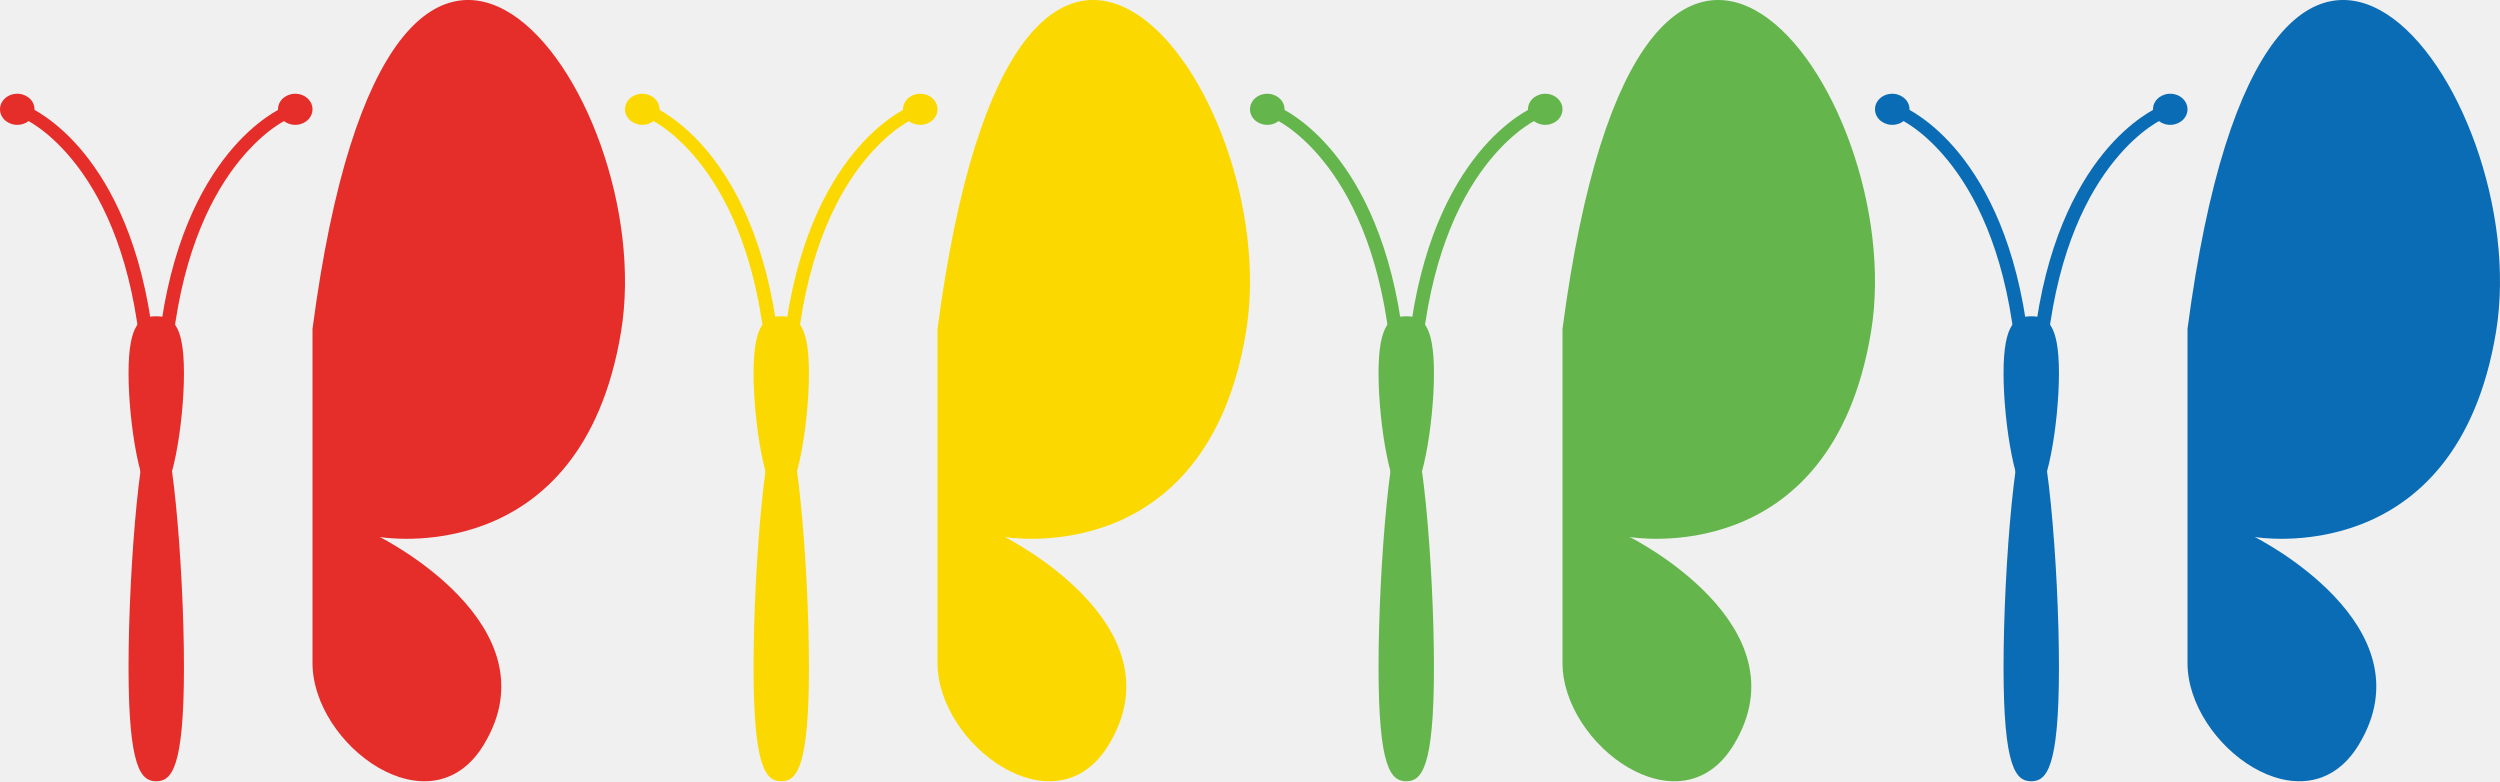
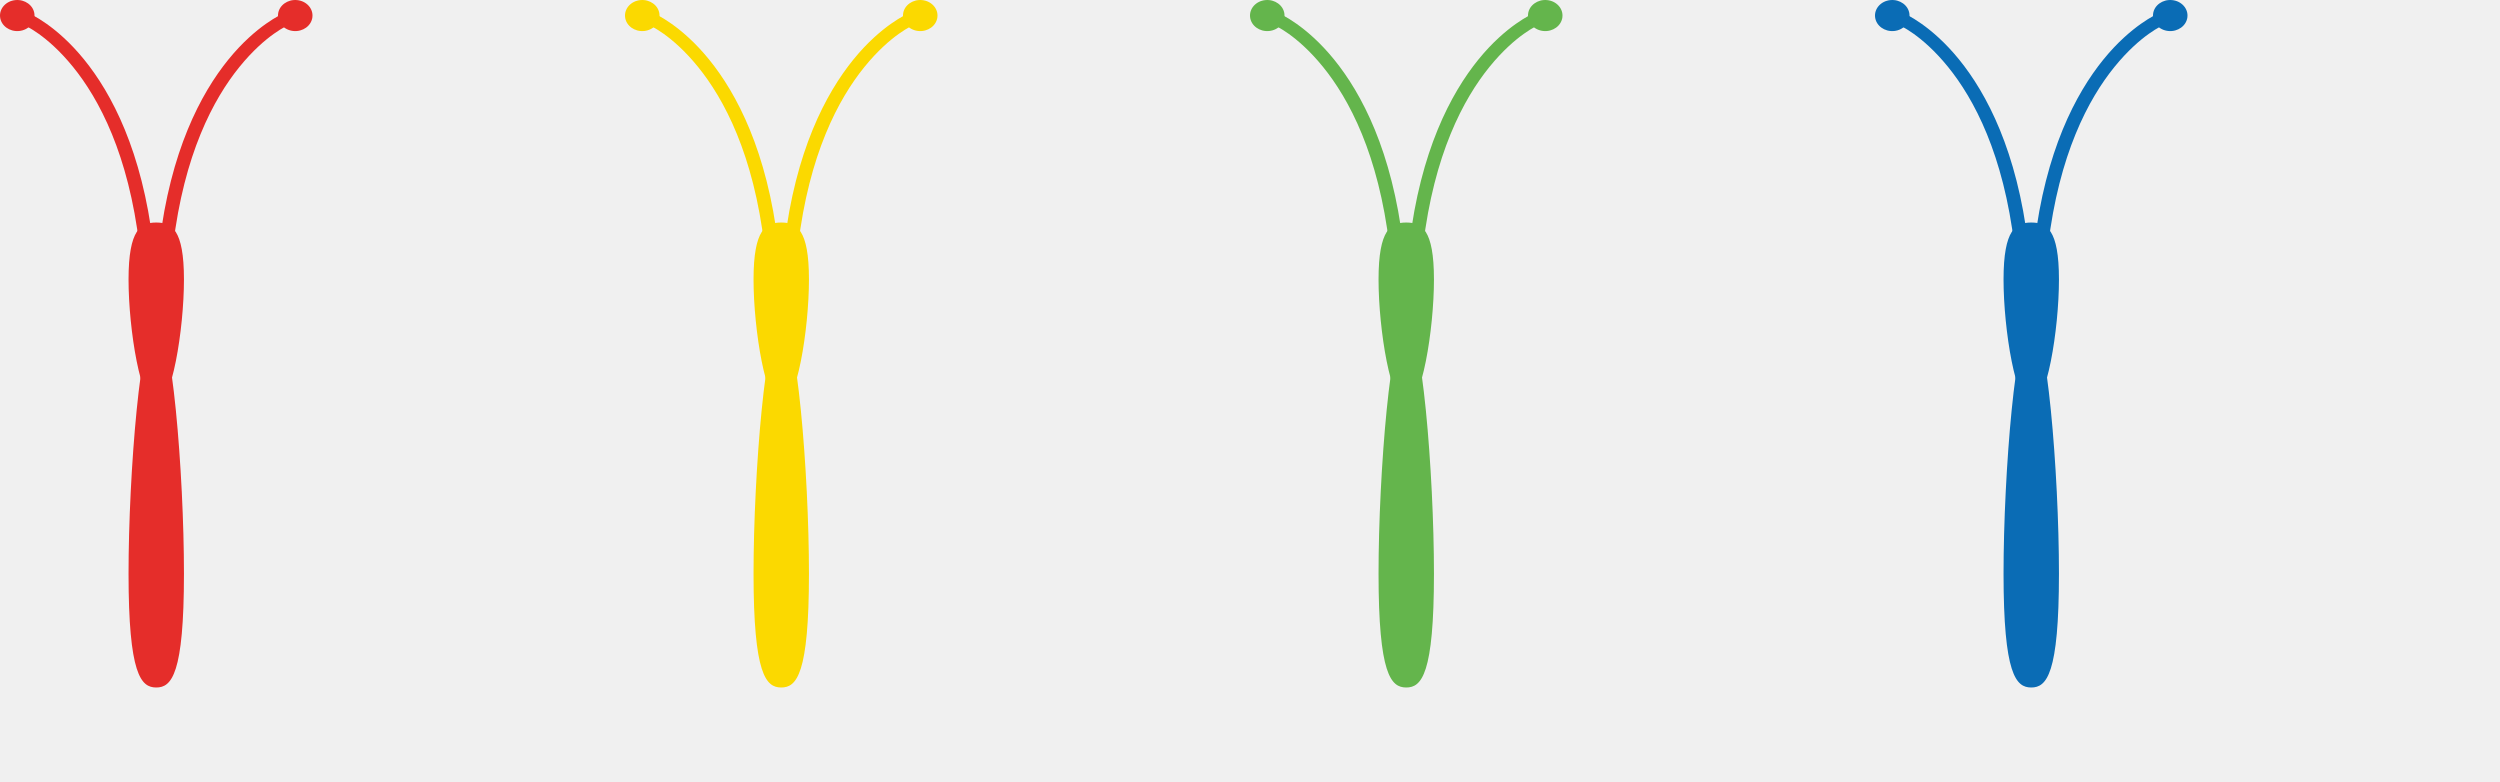
<svg xmlns="http://www.w3.org/2000/svg" width="800" height="250" id="svg2" version="1.1">
-   <defs id="defs4" />
+   <defs id="defs4">
+     <mask maskUnits="userSpaceOnUse" id="mask3916">
+       <g id="g3918" transform="translate(-41,286)">
+         <path id="path3920" d="m 141,621.627 c 25.415,-193.163 111.435,-75.952 98.727,0.938 -12.707,76.89 -77.222,65.638 -77.222,65.638 0,0 56.661,28.203 33.235,66.576 C 178.727,782.645 141,754.778 141,728.523 z" style="fill:#ffffff;fill-opacity:1;stroke:none" />
+         <path style="fill:#808080;stroke:none" d="m 152.5,-194.5 c 10.5,-65.75 33.071,-71.244 40.5,-71.5 14.5,-0.5 56.5,39.25 14.5,90.25 -16.996,20.638 -32.911,13.916 -34.829,-4.072 -2.75,-25.783 16.028,-72.494 21.329,-57.178 9,26 0.5,44.5 -5,40 -5.5,-4.5 0,-22 0,-22 0.25,18 3.687,9.007 4.5,6.5 2.24,-6.908 -3.25,-20 -7,-14 -2.018,3.229 -12.5,56.5 8,34 20.5,-22.5 5.804,-61.49 -4,-56 -25,14 -27.5,52 -36,96 -8.5,44 -6.32,-14.952 -2,-42 z" id="path3922" transform="translate(-1.245427e-6,802.3622)" />
+         <path style="fill:#808080;stroke:none" d="m 147,-101.75 c -1.388,47.548 27.671,72.089 42.25,47 10.75,-18.5 -26.75,-47.25 -29,-37.5 -2.25,9.75 7.5,43.5 14.75,32.75 7.25,-10.75 -1,-19.25 -5,-20.25 3.75,4.75 6.25,19 1,13.5 -5.25,-5.5 -9,-23 -3.75,-21 5.25,2 21,17 12.25,31.5 -8.75,14.5 -23.046,-14.093 -25.75,-26.5 -2.842,-13.04 -6.456,-29.578 -6.75,-19.5 z" id="path3924" transform="translate(-1.245427e-6,802.3622)" />
+         <path style="fill:#808080;fill-rule:evenodd;stroke:none" d="m 149.75,676.112 c 3.782,11.158 32.5,5 52.25,-8 19.75,-13 27.75,-47.5 24,-47.5 -3.75,0 -28,32.75 -37.25,32.5 -9.25,-0.25 -14.5,-13.5 -22.5,-6 -8,7.5 -4.25,20.25 -7,23 -2.75,2.75 -10.722,2.394 -9.5,6 z" id="path3926" />
+         <path style="fill:#4d4d4d;fill-rule:evenodd;stroke:none" d="m 188.25,660.362 c -12.157,-1.064 -12.5,-6 -17.25,-3.75 -4.75,2.25 -1.902,10.502 -4.25,14.25 -6.109,9.755 30.566,-9.707 21.5,-10.5 z" id="path3928" />
+       </g>
+     </mask>
+     <mask maskUnits="userSpaceOnUse" id="mask3947">
+       <g style="fill:#e52d2a;fill-opacity:1" id="g3949" transform="translate(-41,286)">
+         <path id="path3951" d="m 141,621.627 c 25.415,-193.163 111.435,-75.952 98.727,0.938 -12.707,76.89 -77.222,65.638 -77.222,65.638 0,0 56.661,28.203 33.235,66.576 C 178.727,782.645 141,754.778 141,728.523 z" style="fill:#ffffff;fill-opacity:1;stroke:none" />
+         <path style="fill:#808080;stroke:none" d="m 152.5,-194.5 c 10.5,-65.75 33.071,-71.244 40.5,-71.5 14.5,-0.5 56.5,39.25 14.5,90.25 -16.996,20.638 -32.911,13.916 -34.829,-4.072 -2.75,-25.783 16.028,-72.494 21.329,-57.178 9,26 0.5,44.5 -5,40 -5.5,-4.5 0,-22 0,-22 0.25,18 3.687,9.007 4.5,6.5 2.24,-6.908 -3.25,-20 -7,-14 -2.018,3.229 -12.5,56.5 8,34 20.5,-22.5 5.804,-61.49 -4,-56 -25,14 -27.5,52 -36,96 -8.5,44 -6.32,-14.952 -2,-42 z" id="path3953" transform="translate(-1.245427e-6,802.3622)" />
+         <path style="fill:#808080;stroke:none" d="m 147,-101.75 c -1.388,47.548 27.671,72.089 42.25,47 10.75,-18.5 -26.75,-47.25 -29,-37.5 -2.25,9.75 7.5,43.5 14.75,32.75 7.25,-10.75 -1,-19.25 -5,-20.25 3.75,4.75 6.25,19 1,13.5 -5.25,-5.5 -9,-23 -3.75,-21 5.25,2 21,17 12.25,31.5 -8.75,14.5 -23.046,-14.093 -25.75,-26.5 -2.842,-13.04 -6.456,-29.578 -6.75,-19.5 z" id="path3955" transform="translate(-1.245427e-6,802.3622)" />
+         <path style="fill:#808080;fill-rule:evenodd;stroke:none" d="m 149.75,676.112 c 3.782,11.158 32.5,5 52.25,-8 19.75,-13 27.75,-47.5 24,-47.5 -3.75,0 -28,32.75 -37.25,32.5 -9.25,-0.25 -14.5,-13.5 -22.5,-6 -8,7.5 -4.25,20.25 -7,23 -2.75,2.75 -10.722,2.394 -9.5,6 z" id="path3957" />
+         <path style="fill:#4d4d4d;fill-rule:evenodd;stroke:none" d="m 188.25,660.362 c -12.157,-1.064 -12.5,-6 -17.25,-3.75 -4.75,2.25 -1.902,10.502 -4.25,14.25 -6.109,9.755 30.566,-9.707 21.5,-10.5 z" id="path3959" />
+       </g>
+     </mask>
+     <mask maskUnits="userSpaceOnUse" id="mask3978">
+       <g style="fill:#e52d2a;fill-opacity:1" id="g3980" transform="translate(-41,286)">
+         <path id="path3982" d="m 141,621.627 c 25.415,-193.163 111.435,-75.952 98.727,0.938 -12.707,76.89 -77.222,65.638 -77.222,65.638 0,0 56.661,28.203 33.235,66.576 C 178.727,782.645 141,754.778 141,728.523 z" style="fill:#ffffff;fill-opacity:1;stroke:none" />
+         <path style="fill:#808080;stroke:none" d="m 152.5,-194.5 c 10.5,-65.75 33.071,-71.244 40.5,-71.5 14.5,-0.5 56.5,39.25 14.5,90.25 -16.996,20.638 -32.911,13.916 -34.829,-4.072 -2.75,-25.783 16.028,-72.494 21.329,-57.178 9,26 0.5,44.5 -5,40 -5.5,-4.5 0,-22 0,-22 0.25,18 3.687,9.007 4.5,6.5 2.24,-6.908 -3.25,-20 -7,-14 -2.018,3.229 -12.5,56.5 8,34 20.5,-22.5 5.804,-61.49 -4,-56 -25,14 -27.5,52 -36,96 -8.5,44 -6.32,-14.952 -2,-42 z" id="path3984" transform="translate(-1.245427e-6,802.3622)" />
+         <path style="fill:#808080;stroke:none" d="m 147,-101.75 c -1.388,47.548 27.671,72.089 42.25,47 10.75,-18.5 -26.75,-47.25 -29,-37.5 -2.25,9.75 7.5,43.5 14.75,32.75 7.25,-10.75 -1,-19.25 -5,-20.25 3.75,4.75 6.25,19 1,13.5 -5.25,-5.5 -9,-23 -3.75,-21 5.25,2 21,17 12.25,31.5 -8.75,14.5 -23.046,-14.093 -25.75,-26.5 -2.842,-13.04 -6.456,-29.578 -6.75,-19.5 z" id="path3986" transform="translate(-1.245427e-6,802.3622)" />
+         <path style="fill:#808080;fill-rule:evenodd;stroke:none" d="m 149.75,676.112 c 3.782,11.158 32.5,5 52.25,-8 19.75,-13 27.75,-47.5 24,-47.5 -3.75,0 -28,32.75 -37.25,32.5 -9.25,-0.25 -14.5,-13.5 -22.5,-6 -8,7.5 -4.25,20.25 -7,23 -2.75,2.75 -10.722,2.394 -9.5,6 z" id="path3988" />
+         <path style="fill:#4d4d4d;fill-rule:evenodd;stroke:none" d="m 188.25,660.362 c -12.157,-1.064 -12.5,-6 -17.25,-3.75 -4.75,2.25 -1.902,10.502 -4.25,14.25 -6.109,9.755 30.566,-9.707 21.5,-10.5 z" id="path3990" />
+       </g>
+     </mask>
+     <mask maskUnits="userSpaceOnUse" id="mask4009">
+       <g style="fill:#e52d2a;fill-opacity:1" id="g4011" transform="translate(-41,286)">
+         <path id="path4013" d="m 141,621.627 c 25.415,-193.163 111.435,-75.952 98.727,0.938 -12.707,76.89 -77.222,65.638 -77.222,65.638 0,0 56.661,28.203 33.235,66.576 C 178.727,782.645 141,754.778 141,728.523 z" style="fill:#ffffff;fill-opacity:1;stroke:none" />
+         <path style="fill:#808080;stroke:none" d="m 152.5,-194.5 c 10.5,-65.75 33.071,-71.244 40.5,-71.5 14.5,-0.5 56.5,39.25 14.5,90.25 -16.996,20.638 -32.911,13.916 -34.829,-4.072 -2.75,-25.783 16.028,-72.494 21.329,-57.178 9,26 0.5,44.5 -5,40 -5.5,-4.5 0,-22 0,-22 0.25,18 3.687,9.007 4.5,6.5 2.24,-6.908 -3.25,-20 -7,-14 -2.018,3.229 -12.5,56.5 8,34 20.5,-22.5 5.804,-61.49 -4,-56 -25,14 -27.5,52 -36,96 -8.5,44 -6.32,-14.952 -2,-42 z" id="path4015" transform="translate(-1.245427e-6,802.3622)" />
+         <path style="fill:#808080;stroke:none" d="m 147,-101.75 c -1.388,47.548 27.671,72.089 42.25,47 10.75,-18.5 -26.75,-47.25 -29,-37.5 -2.25,9.75 7.5,43.5 14.75,32.75 7.25,-10.75 -1,-19.25 -5,-20.25 3.75,4.75 6.25,19 1,13.5 -5.25,-5.5 -9,-23 -3.75,-21 5.25,2 21,17 12.25,31.5 -8.75,14.5 -23.046,-14.093 -25.75,-26.5 -2.842,-13.04 -6.456,-29.578 -6.75,-19.5 z" id="path4017" transform="translate(-1.245427e-6,802.3622)" />
+         <path style="fill:#808080;fill-rule:evenodd;stroke:none" d="m 149.75,676.112 c 3.782,11.158 32.5,5 52.25,-8 19.75,-13 27.75,-47.5 24,-47.5 -3.75,0 -28,32.75 -37.25,32.5 -9.25,-0.25 -14.5,-13.5 -22.5,-6 -8,7.5 -4.25,20.25 -7,23 -2.75,2.75 -10.722,2.394 -9.5,6 z" id="path4019" />
+         <path style="fill:#4d4d4d;fill-rule:evenodd;stroke:none" d="m 188.25,660.362 c -12.157,-1.064 -12.5,-6 -17.25,-3.75 -4.75,2.25 -1.902,10.502 -4.25,14.25 -6.109,9.755 30.566,-9.707 21.5,-10.5 z" id="path4021" />
+       </g>
+     </mask>
+   </defs>
  <g id="layer1" transform="translate(1.245427e-6,-802.3622)">
    <g id="g3880" style="fill:#e52d2a;fill-opacity:1">
-       <path id="path2985" d="m 100,907.627 c 25.415,-193.163 111.435,-75.952 98.727,0.938 -12.707,76.89 -77.222,65.638 -77.222,65.638 0,0 56.661,28.203 33.235,66.576 -17.013,27.867 -54.74,0 -54.74,-26.255 z" style="fill:#e52d2a;fill-opacity:1;stroke:none" />
-       <g transform="matrix(1.108314,0,0,0.998582,-41.25982,60.40854)" id="g3869" style="fill:#e52d2a;fill-opacity:1">
+       <path id="path2985" d="m 100,907.627 c 25.415,-193.163 111.435,-75.952 98.727,0.938 -12.707,76.89 -77.222,65.638 -77.222,65.638 0,0 56.661,28.203 33.235,66.576 -17.013,27.867 -54.74,0 -54.74,-26.255 z" style="fill:#e52d2a;fill-opacity:1;stroke:none" mask="url(#mask3916)" />
+       <g transform="matrix(1.108314,0,0,0.998582,-41.25982,30.40856)" id="g3869" style="fill:#e52d2a;fill-opacity:1">
        <g id="g3847" transform="matrix(1,0,0,-1,-49.65888,1833.724)" style="fill:#e52d2a;fill-opacity:1">
          <path id="path3845" d="m 140,971.112 c 0,-16.154 -3.582,-40.25 -8,-40.25 -4.418,0 -8,24.096 -8,40.25 0,16.154 3.582,18.25 8,18.25 4.418,0 8,-2.096 8,-18.25 z" style="color:#000000;fill:#e52d2a;fill-opacity:1;fill-rule:nonzero;stroke:none;stroke-width:1;marker:none;visibility:visible;display:inline;overflow:visible;enable-background:accumulate" />
          <path id="path3072" d="m 140,876.862 c 0,32.309 -3.582,80.5 -8,80.5 -4.418,0 -8,-48.191 -8,-80.5 0,-32.309 3.582,-36.5 8,-36.5 4.418,0 8,4.191 8,36.5 z" style="color:#000000;fill:#e52d2a;fill-opacity:1;fill-rule:nonzero;stroke:none;stroke-width:1;marker:none;visibility:visible;display:inline;overflow:visible;enable-background:accumulate" />
        </g>
        <g id="g3859" style="fill:#e52d2a;fill-opacity:1">
          <path id="path3851" d="m 118.786,777.508 c 0,0 -7.552,3.607 -15.583,14.575 -8.031,10.968 -16.766,29.393 -19.975,59.268 l 3.977,0.427 c 3.146,-29.285 11.616,-46.978 19.202,-57.34 7.586,-10.361 14.066,-13.324 14.066,-13.324 l -1.687,-3.607 z" style="font-size:medium;font-style:normal;font-variant:normal;font-weight:normal;font-stretch:normal;text-indent:0;text-align:start;text-decoration:none;line-height:normal;letter-spacing:normal;word-spacing:normal;text-transform:none;direction:ltr;block-progression:tb;writing-mode:lr-tb;text-anchor:start;baseline-shift:baseline;color:#000000;fill:#e52d2a;fill-opacity:1;stroke:none;stroke-width:0;marker:none;visibility:visible;display:inline;overflow:visible;enable-background:accumulate;font-family:Sans;-inkscape-font-specification:Sans" />
          <path transform="matrix(0.7339088,0.07883268,-0.07883268,0.7339088,98.99307,200.0855)" d="m 122,775.112 c 0,3.728 -3.022,6.75 -6.75,6.75 -3.728,0 -6.75,-3.022 -6.75,-6.75 0,-3.728 3.022,-6.75 6.75,-6.75 3.728,0 6.75,3.022 6.75,6.75 z" id="path3857" style="color:#000000;fill:#e52d2a;fill-opacity:1;fill-rule:nonzero;stroke:#ff0000;stroke-width:0;stroke-linecap:butt;stroke-linejoin:miter;stroke-miterlimit:4;stroke-opacity:1;stroke-dasharray:none;stroke-dashoffset:0;marker:none;visibility:visible;display:inline;overflow:visible;enable-background:accumulate" />
        </g>
        <g id="g3863" transform="matrix(-1,0,0,1,164.6822,0)" style="fill:#e52d2a;fill-opacity:1">
          <path style="font-size:medium;font-style:normal;font-variant:normal;font-weight:normal;font-stretch:normal;text-indent:0;text-align:start;text-decoration:none;line-height:normal;letter-spacing:normal;word-spacing:normal;text-transform:none;direction:ltr;block-progression:tb;writing-mode:lr-tb;text-anchor:start;baseline-shift:baseline;color:#000000;fill:#e52d2a;fill-opacity:1;stroke:none;stroke-width:0;marker:none;visibility:visible;display:inline;overflow:visible;enable-background:accumulate;font-family:Sans;-inkscape-font-specification:Sans" d="m 118.786,777.508 c 0,0 -7.552,3.607 -15.583,14.575 -8.031,10.968 -16.766,29.393 -19.975,59.268 l 3.977,0.427 c 3.146,-29.285 11.616,-46.978 19.202,-57.34 7.586,-10.361 14.066,-13.324 14.066,-13.324 l -1.687,-3.607 z" id="path3865" />
          <path style="color:#000000;fill:#e52d2a;fill-opacity:1;fill-rule:nonzero;stroke:#ff0000;stroke-width:0;stroke-linecap:butt;stroke-linejoin:miter;stroke-miterlimit:4;stroke-opacity:1;stroke-dasharray:none;stroke-dashoffset:0;marker:none;visibility:visible;display:inline;overflow:visible;enable-background:accumulate" id="path3867" d="m 122,775.112 c 0,3.728 -3.022,6.75 -6.75,6.75 -3.728,0 -6.75,-3.022 -6.75,-6.75 0,-3.728 3.022,-6.75 6.75,-6.75 3.728,0 6.75,3.022 6.75,6.75 z" transform="matrix(0.7339088,0.07883268,-0.07883268,0.7339088,98.99307,200.0855)" />
        </g>
      </g>
    </g>
    <g id="g3893" transform="translate(200,0)" style="fill:#fbd900;fill-opacity:1">
-       <path style="fill:#fbd900;fill-opacity:1;stroke:none" d="m 100,907.627 c 25.415,-193.163 111.435,-75.952 98.727,0.938 -12.707,76.89 -77.222,65.638 -77.222,65.638 0,0 56.661,28.203 33.235,66.576 -17.013,27.867 -54.74,0 -54.74,-26.255 z" id="path3895" />
-       <g id="g3897" transform="matrix(1.108314,0,0,0.998582,-41.25982,60.40854)" style="fill:#fbd900;fill-opacity:1">
+       <path style="fill:#fbd900;fill-opacity:1;stroke:none" d="m 100,907.627 c 25.415,-193.163 111.435,-75.952 98.727,0.938 -12.707,76.89 -77.222,65.638 -77.222,65.638 0,0 56.661,28.203 33.235,66.576 -17.013,27.867 -54.74,0 -54.74,-26.255 z" id="path3895" mask="url(#mask3947)" />
+       <g id="g3897" transform="matrix(1.108314,0,0,0.998582,-41.25982,30.40856)" style="fill:#fbd900;fill-opacity:1">
        <g transform="matrix(1,0,0,-1,-49.65888,1833.724)" id="g3899" style="fill:#fbd900;fill-opacity:1">
          <path style="color:#000000;fill:#fbd900;fill-opacity:1;fill-rule:nonzero;stroke:none;stroke-width:1;marker:none;visibility:visible;display:inline;overflow:visible;enable-background:accumulate" d="m 140,971.112 c 0,-16.154 -3.582,-40.25 -8,-40.25 -4.418,0 -8,24.096 -8,40.25 0,16.154 3.582,18.25 8,18.25 4.418,0 8,-2.096 8,-18.25 z" id="path3901" />
          <path style="color:#000000;fill:#fbd900;fill-opacity:1;fill-rule:nonzero;stroke:none;stroke-width:1;marker:none;visibility:visible;display:inline;overflow:visible;enable-background:accumulate" d="m 140,876.862 c 0,32.309 -3.582,80.5 -8,80.5 -4.418,0 -8,-48.191 -8,-80.5 0,-32.309 3.582,-36.5 8,-36.5 4.418,0 8,4.191 8,36.5 z" id="path3903" />
        </g>
        <g id="g3905" style="fill:#fbd900;fill-opacity:1">
          <path style="font-size:medium;font-style:normal;font-variant:normal;font-weight:normal;font-stretch:normal;text-indent:0;text-align:start;text-decoration:none;line-height:normal;letter-spacing:normal;word-spacing:normal;text-transform:none;direction:ltr;block-progression:tb;writing-mode:lr-tb;text-anchor:start;baseline-shift:baseline;color:#000000;fill:#fbd900;fill-opacity:1;stroke:none;stroke-width:0;marker:none;visibility:visible;display:inline;overflow:visible;enable-background:accumulate;font-family:Sans;-inkscape-font-specification:Sans" d="m 118.786,777.508 c 0,0 -7.552,3.607 -15.583,14.575 -8.031,10.968 -16.766,29.393 -19.975,59.268 l 3.977,0.427 c 3.146,-29.285 11.616,-46.978 19.202,-57.34 7.586,-10.361 14.066,-13.324 14.066,-13.324 l -1.687,-3.607 z" id="path3907" />
          <path style="color:#000000;fill:#fbd900;fill-opacity:1;fill-rule:nonzero;stroke:#ff0000;stroke-width:0;stroke-linecap:butt;stroke-linejoin:miter;stroke-miterlimit:4;stroke-opacity:1;stroke-dasharray:none;stroke-dashoffset:0;marker:none;visibility:visible;display:inline;overflow:visible;enable-background:accumulate" id="path3909" d="m 122,775.112 c 0,3.728 -3.022,6.75 -6.75,6.75 -3.728,0 -6.75,-3.022 -6.75,-6.75 0,-3.728 3.022,-6.75 6.75,-6.75 3.728,0 6.75,3.022 6.75,6.75 z" transform="matrix(0.7339088,0.07883268,-0.07883268,0.7339088,98.99307,200.0855)" />
        </g>
        <g transform="matrix(-1,0,0,1,164.6822,0)" id="g3911" style="fill:#fbd900;fill-opacity:1">
          <path id="path3913" d="m 118.786,777.508 c 0,0 -7.552,3.607 -15.583,14.575 -8.031,10.968 -16.766,29.393 -19.975,59.268 l 3.977,0.427 c 3.146,-29.285 11.616,-46.978 19.202,-57.34 7.586,-10.361 14.066,-13.324 14.066,-13.324 l -1.687,-3.607 z" style="font-size:medium;font-style:normal;font-variant:normal;font-weight:normal;font-stretch:normal;text-indent:0;text-align:start;text-decoration:none;line-height:normal;letter-spacing:normal;word-spacing:normal;text-transform:none;direction:ltr;block-progression:tb;writing-mode:lr-tb;text-anchor:start;baseline-shift:baseline;color:#000000;fill:#fbd900;fill-opacity:1;stroke:none;stroke-width:0;marker:none;visibility:visible;display:inline;overflow:visible;enable-background:accumulate;font-family:Sans;-inkscape-font-specification:Sans" />
          <path transform="matrix(0.7339088,0.07883268,-0.07883268,0.7339088,98.99307,200.0855)" d="m 122,775.112 c 0,3.728 -3.022,6.75 -6.75,6.75 -3.728,0 -6.75,-3.022 -6.75,-6.75 0,-3.728 3.022,-6.75 6.75,-6.75 3.728,0 6.75,3.022 6.75,6.75 z" id="path3915" style="color:#000000;fill:#fbd900;fill-opacity:1;fill-rule:nonzero;stroke:#ff0000;stroke-width:0;stroke-linecap:butt;stroke-linejoin:miter;stroke-miterlimit:4;stroke-opacity:1;stroke-dasharray:none;stroke-dashoffset:0;marker:none;visibility:visible;display:inline;overflow:visible;enable-background:accumulate" />
        </g>
      </g>
    </g>
    <g style="fill:#64b54c;fill-opacity:1" transform="translate(400,0)" id="g3917">
-       <path id="path3919" d="m 100,907.627 c 25.415,-193.163 111.435,-75.952 98.727,0.938 -12.707,76.89 -77.222,65.638 -77.222,65.638 0,0 56.661,28.203 33.235,66.576 -17.013,27.867 -54.74,0 -54.74,-26.255 z" style="fill:#64b54c;fill-opacity:1;stroke:none" />
-       <g style="fill:#64b54c;fill-opacity:1" transform="matrix(1.108314,0,0,0.998582,-41.25982,60.40854)" id="g3921">
+       <path id="path3919" d="m 100,907.627 c 25.415,-193.163 111.435,-75.952 98.727,0.938 -12.707,76.89 -77.222,65.638 -77.222,65.638 0,0 56.661,28.203 33.235,66.576 -17.013,27.867 -54.74,0 -54.74,-26.255 z" style="fill:#64b54c;fill-opacity:1;stroke:none" mask="url(#mask3978)" />
+       <g style="fill:#64b54c;fill-opacity:1" transform="matrix(1.108314,0,0,0.998582,-41.25982,30.40856)" id="g3921">
        <g style="fill:#64b54c;fill-opacity:1" id="g3923" transform="matrix(1,0,0,-1,-49.65888,1833.724)">
          <path id="path3925" d="m 140,971.112 c 0,-16.154 -3.582,-40.25 -8,-40.25 -4.418,0 -8,24.096 -8,40.25 0,16.154 3.582,18.25 8,18.25 4.418,0 8,-2.096 8,-18.25 z" style="color:#000000;fill:#64b54c;fill-opacity:1;fill-rule:nonzero;stroke:none;stroke-width:1;marker:none;visibility:visible;display:inline;overflow:visible;enable-background:accumulate" />
          <path id="path3927" d="m 140,876.862 c 0,32.309 -3.582,80.5 -8,80.5 -4.418,0 -8,-48.191 -8,-80.5 0,-32.309 3.582,-36.5 8,-36.5 4.418,0 8,4.191 8,36.5 z" style="color:#000000;fill:#64b54c;fill-opacity:1;fill-rule:nonzero;stroke:none;stroke-width:1;marker:none;visibility:visible;display:inline;overflow:visible;enable-background:accumulate" />
        </g>
        <g style="fill:#64b54c;fill-opacity:1" id="g3929">
          <path id="path3931" d="m 118.786,777.508 c 0,0 -7.552,3.607 -15.583,14.575 -8.031,10.968 -16.766,29.393 -19.975,59.268 l 3.977,0.427 c 3.146,-29.285 11.616,-46.978 19.202,-57.34 7.586,-10.361 14.066,-13.324 14.066,-13.324 l -1.687,-3.607 z" style="font-size:medium;font-style:normal;font-variant:normal;font-weight:normal;font-stretch:normal;text-indent:0;text-align:start;text-decoration:none;line-height:normal;letter-spacing:normal;word-spacing:normal;text-transform:none;direction:ltr;block-progression:tb;writing-mode:lr-tb;text-anchor:start;baseline-shift:baseline;color:#000000;fill:#64b54c;fill-opacity:1;stroke:none;stroke-width:0;marker:none;visibility:visible;display:inline;overflow:visible;enable-background:accumulate;font-family:Sans;-inkscape-font-specification:Sans" />
          <path transform="matrix(0.7339088,0.07883268,-0.07883268,0.7339088,98.99307,200.0855)" d="m 122,775.112 c 0,3.728 -3.022,6.75 -6.75,6.75 -3.728,0 -6.75,-3.022 -6.75,-6.75 0,-3.728 3.022,-6.75 6.75,-6.75 3.728,0 6.75,3.022 6.75,6.75 z" id="path3933" style="color:#000000;fill:#64b54c;fill-opacity:1;fill-rule:nonzero;stroke:#ff0000;stroke-width:0;stroke-linecap:butt;stroke-linejoin:miter;stroke-miterlimit:4;stroke-opacity:1;stroke-dasharray:none;stroke-dashoffset:0;marker:none;visibility:visible;display:inline;overflow:visible;enable-background:accumulate" />
        </g>
        <g style="fill:#64b54c;fill-opacity:1" id="g3935" transform="matrix(-1,0,0,1,164.6822,0)">
          <path style="font-size:medium;font-style:normal;font-variant:normal;font-weight:normal;font-stretch:normal;text-indent:0;text-align:start;text-decoration:none;line-height:normal;letter-spacing:normal;word-spacing:normal;text-transform:none;direction:ltr;block-progression:tb;writing-mode:lr-tb;text-anchor:start;baseline-shift:baseline;color:#000000;fill:#64b54c;fill-opacity:1;stroke:none;stroke-width:0;marker:none;visibility:visible;display:inline;overflow:visible;enable-background:accumulate;font-family:Sans;-inkscape-font-specification:Sans" d="m 118.786,777.508 c 0,0 -7.552,3.607 -15.583,14.575 -8.031,10.968 -16.766,29.393 -19.975,59.268 l 3.977,0.427 c 3.146,-29.285 11.616,-46.978 19.202,-57.34 7.586,-10.361 14.066,-13.324 14.066,-13.324 l -1.687,-3.607 z" id="path3937" />
          <path style="color:#000000;fill:#64b54c;fill-opacity:1;fill-rule:nonzero;stroke:#ff0000;stroke-width:0;stroke-linecap:butt;stroke-linejoin:miter;stroke-miterlimit:4;stroke-opacity:1;stroke-dasharray:none;stroke-dashoffset:0;marker:none;visibility:visible;display:inline;overflow:visible;enable-background:accumulate" id="path3939" d="m 122,775.112 c 0,3.728 -3.022,6.75 -6.75,6.75 -3.728,0 -6.75,-3.022 -6.75,-6.75 0,-3.728 3.022,-6.75 6.75,-6.75 3.728,0 6.75,3.022 6.75,6.75 z" transform="matrix(0.7339088,0.07883268,-0.07883268,0.7339088,98.99307,200.0855)" />
        </g>
      </g>
    </g>
    <g id="g3952" transform="translate(600,0)" style="fill:#0a6cb5;fill-opacity:1">
-       <path style="fill:#0a6cb5;fill-opacity:1;stroke:none" d="m 100,907.627 c 25.415,-193.163 111.435,-75.952 98.727,0.938 -12.707,76.89 -77.222,65.638 -77.222,65.638 0,0 56.661,28.203 33.235,66.576 -17.013,27.867 -54.74,0 -54.74,-26.255 z" id="path3954" />
-       <g id="g3956" transform="matrix(1.108314,0,0,0.998582,-41.25982,60.40854)" style="fill:#0a6cb5;fill-opacity:1">
+       <path style="fill:#0a6cb5;fill-opacity:1;stroke:none" d="m 100,907.627 c 25.415,-193.163 111.435,-75.952 98.727,0.938 -12.707,76.89 -77.222,65.638 -77.222,65.638 0,0 56.661,28.203 33.235,66.576 -17.013,27.867 -54.74,0 -54.74,-26.255 z" id="path3954" mask="url(#mask4009)" />
+       <g id="g3956" transform="matrix(1.108314,0,0,0.998582,-41.25982,30.40856)" style="fill:#0a6cb5;fill-opacity:1">
        <g transform="matrix(1,0,0,-1,-49.65888,1833.724)" id="g3958" style="fill:#0a6cb5;fill-opacity:1">
          <path style="color:#000000;fill:#0a6cb5;fill-opacity:1;fill-rule:nonzero;stroke:none;stroke-width:1;marker:none;visibility:visible;display:inline;overflow:visible;enable-background:accumulate" d="m 140,971.112 c 0,-16.154 -3.582,-40.25 -8,-40.25 -4.418,0 -8,24.096 -8,40.25 0,16.154 3.582,18.25 8,18.25 4.418,0 8,-2.096 8,-18.25 z" id="path3960" />
          <path style="color:#000000;fill:#0a6cb5;fill-opacity:1;fill-rule:nonzero;stroke:none;stroke-width:1;marker:none;visibility:visible;display:inline;overflow:visible;enable-background:accumulate" d="m 140,876.862 c 0,32.309 -3.582,80.5 -8,80.5 -4.418,0 -8,-48.191 -8,-80.5 0,-32.309 3.582,-36.5 8,-36.5 4.418,0 8,4.191 8,36.5 z" id="path3962" />
        </g>
        <g id="g3964" style="fill:#0a6cb5;fill-opacity:1">
          <path style="font-size:medium;font-style:normal;font-variant:normal;font-weight:normal;font-stretch:normal;text-indent:0;text-align:start;text-decoration:none;line-height:normal;letter-spacing:normal;word-spacing:normal;text-transform:none;direction:ltr;block-progression:tb;writing-mode:lr-tb;text-anchor:start;baseline-shift:baseline;color:#000000;fill:#0a6cb5;fill-opacity:1;stroke:none;stroke-width:0;marker:none;visibility:visible;display:inline;overflow:visible;enable-background:accumulate;font-family:Sans;-inkscape-font-specification:Sans" d="m 118.786,777.508 c 0,0 -7.552,3.607 -15.583,14.575 -8.031,10.968 -16.766,29.393 -19.975,59.268 l 3.977,0.427 c 3.146,-29.285 11.616,-46.978 19.202,-57.34 7.586,-10.361 14.066,-13.324 14.066,-13.324 l -1.687,-3.607 z" id="path3966" />
          <path style="color:#000000;fill:#0a6cb5;fill-opacity:1;fill-rule:nonzero;stroke:#ff0000;stroke-width:0;stroke-linecap:butt;stroke-linejoin:miter;stroke-miterlimit:4;stroke-opacity:1;stroke-dasharray:none;stroke-dashoffset:0;marker:none;visibility:visible;display:inline;overflow:visible;enable-background:accumulate" id="path3968" d="m 122,775.112 c 0,3.728 -3.022,6.75 -6.75,6.75 -3.728,0 -6.75,-3.022 -6.75,-6.75 0,-3.728 3.022,-6.75 6.75,-6.75 3.728,0 6.75,3.022 6.75,6.75 z" transform="matrix(0.7339088,0.07883268,-0.07883268,0.7339088,98.99307,200.0855)" />
        </g>
        <g transform="matrix(-1,0,0,1,164.6822,0)" id="g3970" style="fill:#0a6cb5;fill-opacity:1">
          <path id="path3972" d="m 118.786,777.508 c 0,0 -7.552,3.607 -15.583,14.575 -8.031,10.968 -16.766,29.393 -19.975,59.268 l 3.977,0.427 c 3.146,-29.285 11.616,-46.978 19.202,-57.34 7.586,-10.361 14.066,-13.324 14.066,-13.324 l -1.687,-3.607 z" style="font-size:medium;font-style:normal;font-variant:normal;font-weight:normal;font-stretch:normal;text-indent:0;text-align:start;text-decoration:none;line-height:normal;letter-spacing:normal;word-spacing:normal;text-transform:none;direction:ltr;block-progression:tb;writing-mode:lr-tb;text-anchor:start;baseline-shift:baseline;color:#000000;fill:#0a6cb5;fill-opacity:1;stroke:none;stroke-width:0;marker:none;visibility:visible;display:inline;overflow:visible;enable-background:accumulate;font-family:Sans;-inkscape-font-specification:Sans" />
          <path transform="matrix(0.7339088,0.07883268,-0.07883268,0.7339088,98.99307,200.0855)" d="m 122,775.112 c 0,3.728 -3.022,6.75 -6.75,6.75 -3.728,0 -6.75,-3.022 -6.75,-6.75 0,-3.728 3.022,-6.75 6.75,-6.75 3.728,0 6.75,3.022 6.75,6.75 z" id="path3974" style="color:#000000;fill:#0a6cb5;fill-opacity:1;fill-rule:nonzero;stroke:#ff0000;stroke-width:0;stroke-linecap:butt;stroke-linejoin:miter;stroke-miterlimit:4;stroke-opacity:1;stroke-dasharray:none;stroke-dashoffset:0;marker:none;visibility:visible;display:inline;overflow:visible;enable-background:accumulate" />
        </g>
      </g>
    </g>
+     <g id="g3825" transform="translate(42,-92)">
+       <path style="fill:#ffffff;fill-opacity:1;stroke:none" d="m 141,621.627 c 25.415,-193.163 111.435,-75.952 98.727,0.938 -12.707,76.89 -77.222,65.638 -77.222,65.638 0,0 56.661,28.203 33.235,66.576 C 178.727,782.645 141,754.778 141,728.523 z" id="path2985-7" />
+       <path transform="translate(-1.245427e-6,802.3622)" id="path3048" d="m 152.5,-194.5 c 10.5,-65.75 33.071,-71.244 40.5,-71.5 14.5,-0.5 56.5,39.25 14.5,90.25 -16.996,20.638 -32.911,13.916 -34.829,-4.072 -2.75,-25.783 16.028,-72.494 21.329,-57.178 9,26 0.5,44.5 -5,40 -5.5,-4.5 0,-22 0,-22 0.25,18 3.687,9.007 4.5,6.5 2.24,-6.908 -3.25,-20 -7,-14 -2.018,3.229 -12.5,56.5 8,34 20.5,-22.5 5.804,-61.49 -4,-56 -25,14 -27.5,52 -36,96 -8.5,44 -6.32,-14.952 -2,-42 z" style="fill:#b3b3b3;stroke:none" />
+       <path transform="translate(-1.245427e-6,802.3622)" id="path3050" d="m 147,-101.75 c -1.388,47.548 27.671,72.089 42.25,47 10.75,-18.5 -26.75,-47.25 -29,-37.5 -2.25,9.75 7.5,43.5 14.75,32.75 7.25,-10.75 -1,-19.25 -5,-20.25 3.75,4.75 6.25,19 1,13.5 -5.25,-5.5 -9,-23 -3.75,-21 5.25,2 21,17 12.25,31.5 -8.75,14.5 -23.046,-14.093 -25.75,-26.5 -2.842,-13.04 -6.456,-29.578 -6.75,-19.5 z" style="fill:#b3b3b3;stroke:none" />
+       <path d="m 188.25,-142 c -12.157,-1.064 -12.5,-6 -17.25,-3.75 -4.75,2.25 -1.902,10.502 -4.25,14.25 -6.109,9.755 30.566,-9.707 21.5,-10.5 z m -38.5,15.75 c 3.782,11.158 32.5,5 52.25,-8 19.75,-13 27.75,-47.5 24,-47.5 -3.75,0 -28,32.75 -37.25,32.5 -9.25,-0.25 -14.5,-13.5 -22.5,-6 -8,7.5 -4.25,20.25 -7,23 -2.75,2.75 -10.722,2.394 -9.5,6 z" style="fill:#b3b3b3;fill-rule:evenodd;stroke:none" transform="translate(-1.245427e-6,802.3622)" id="path3054" />
+     </g>
  </g>
</svg>
